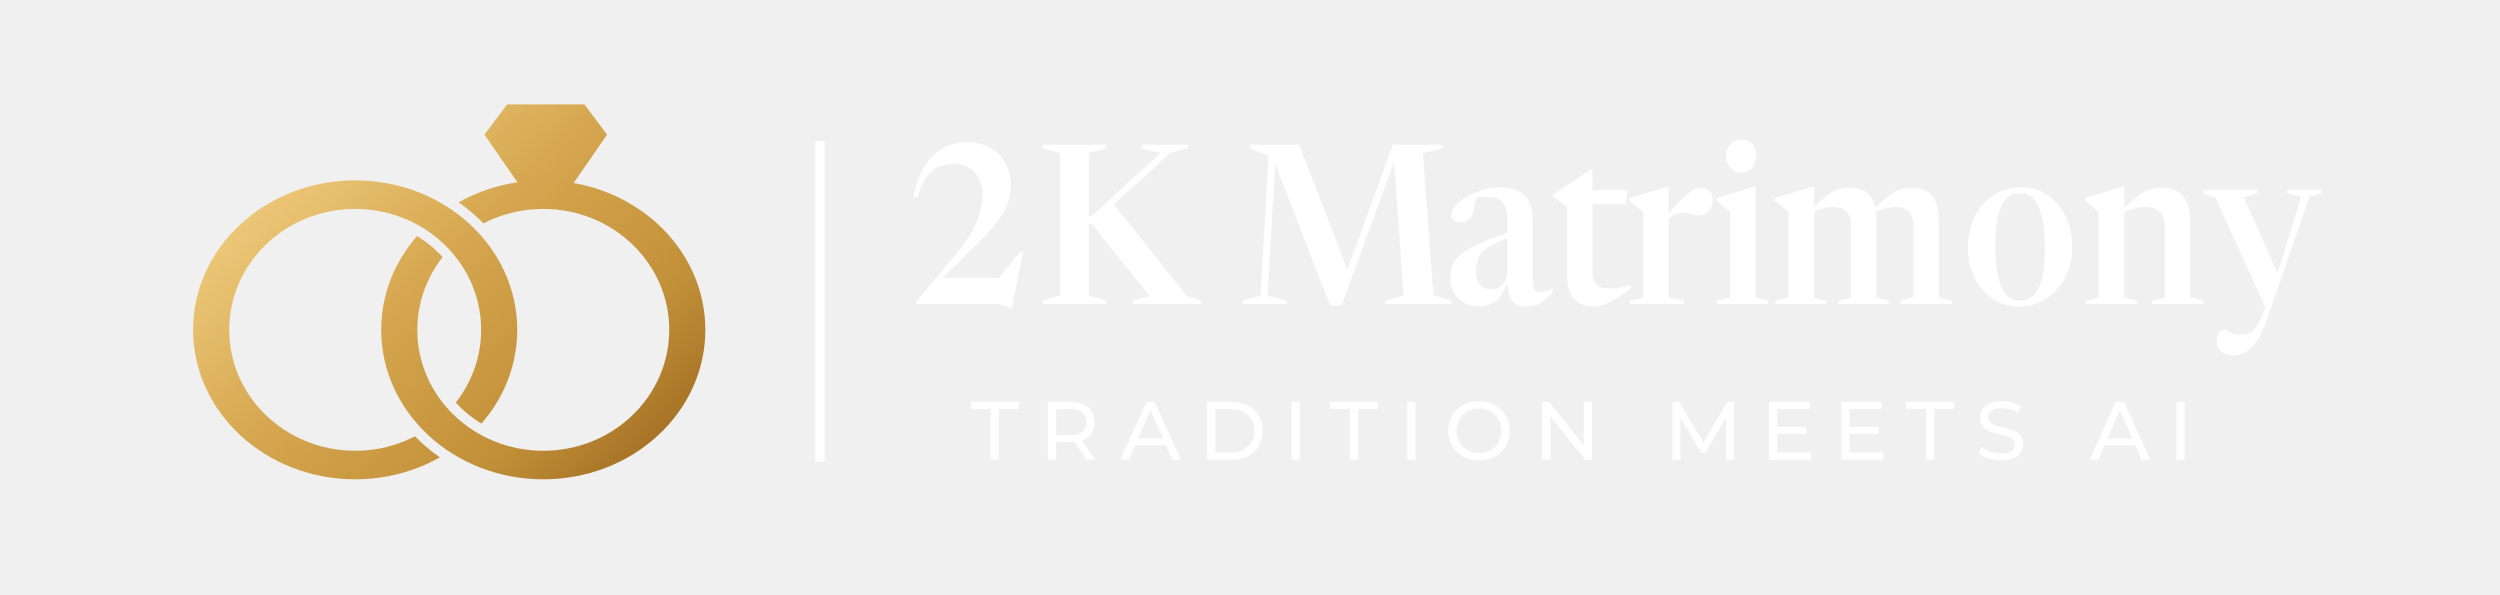
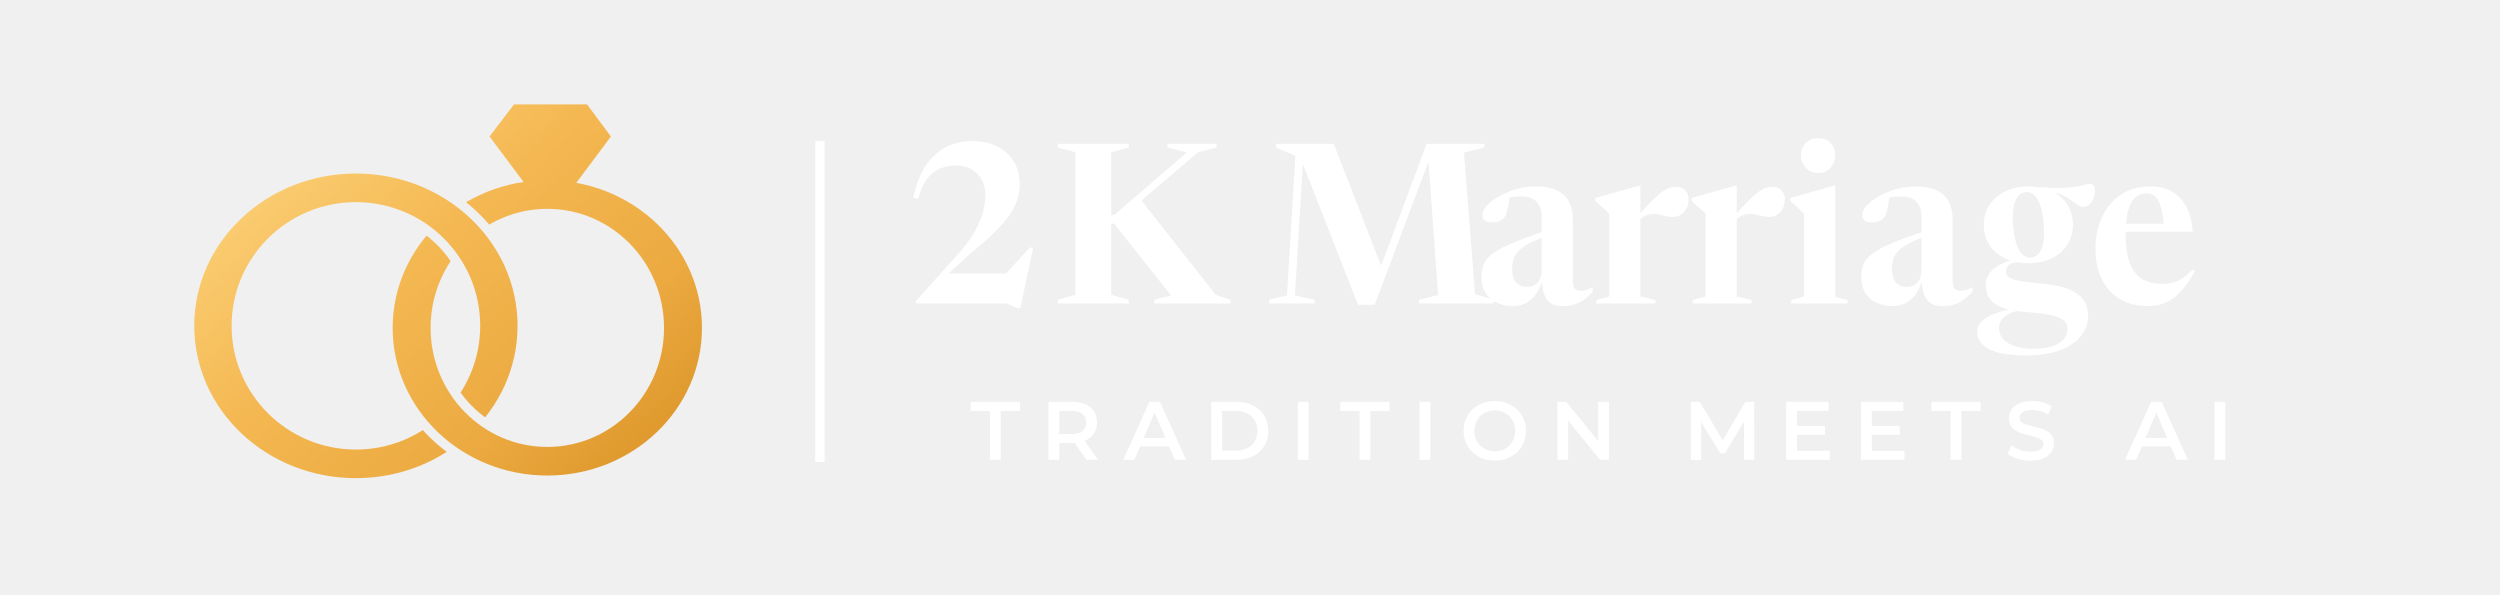
- <svg xmlns="http://www.w3.org/2000/svg" viewBox="0 0 479 114" width="479" height="114" role="img" aria-label="2K Matrimony - Horizontal">
-   <g transform="translate(-157.035,12.277) scale(0.32178)">
+ <svg xmlns="http://www.w3.org/2000/svg" viewBox="0 0 479 114" width="479" height="114" role="img" aria-label="2K Marriage - Horizontal">
+   <g transform="translate(-157.553,11.055) scale(0.22362)">
    <defs>
-       <linearGradient id="k9-gold" gradientUnits="userSpaceOnUse" x1="660" y1="24" x2="870" y2="247">
-         <stop offset="0" stop-color="#F3D184" />
-         <stop offset="0.42" stop-color="#D6A750" />
-         <stop offset="0.78" stop-color="#C18F38" />
-         <stop offset="1" stop-color="#A16E23" />
+       <linearGradient id="m9-gold" gradientUnits="userSpaceOnUse" x1="950" y1="40" x2="1240" y2="360">
+         <stop offset="0" stop-color="#FCD27A" />
+         <stop offset="0.4" stop-color="#F4B852" />
+         <stop offset="0.75" stop-color="#ECAA41" />
+         <stop offset="1" stop-color="#DE982C" />
      </linearGradient>
-       <clipPath id="k9-top">
-         <rect x="560" y="0" width="400" height="158.25" />
+       <clipPath id="m9-top">
+         <rect x="820" y="0" width="540" height="230.5" />
      </clipPath>
-       <clipPath id="k9-bot">
-         <rect x="560" y="158.25" width="400" height="200" />
+       <clipPath id="m9-bot">
+         <rect x="820" y="230.5" width="540" height="200" />
      </clipPath>
-       <mask id="k9-mR" maskUnits="userSpaceOnUse" x="560" y="0" width="400" height="300">
-         <rect x="560" y="0" width="400" height="300" fill="#fff" />
-         <path d="M597.00,158.25a102.50,95.00 0 1,0 205.00,0a102.50,95.00 0 1,0 -205.00,0ZM630.50,158.25a69.00,66.00 0 1,0 138.00,0a69.00,66.00 0 1,0 -138.00,0Z" fill-rule="evenodd" fill="#000" clip-path="url(#k9-top)" />
+       <mask id="m9-mR" maskUnits="userSpaceOnUse" x="820" y="0" width="540" height="420">
+         <rect x="820" y="0" width="540" height="420" fill="#fff" />
+         <path d="M863.00,229.75a146.50,138.50 0 1,0 293.00,0a146.50,138.50 0 1,0 -293.00,0ZM911.00,229.75a98.50,98.00 0 1,0 197.00,0a98.50,98.00 0 1,0 -197.00,0Z" fill-rule="evenodd" fill="#000" clip-path="url(#m9-top)" />
      </mask>
-       <mask id="k9-mL" maskUnits="userSpaceOnUse" x="560" y="0" width="400" height="300">
-         <rect x="560" y="0" width="400" height="300" fill="#fff" />
-         <path d="M709.00,158.25a102.50,95.00 0 1,0 205.00,0a102.50,95.00 0 1,0 -205.00,0ZM742.50,158.25a69.00,66.00 0 1,0 138.00,0a69.00,66.00 0 1,0 -138.00,0Z" fill-rule="evenodd" fill="#000" clip-path="url(#k9-bot)" />
+       <mask id="m9-mL" maskUnits="userSpaceOnUse" x="820" y="0" width="540" height="420">
+         <rect x="820" y="0" width="540" height="420" fill="#fff" />
+         <path d="M1033.00,231.50a140.50,134.50 0 1,0 281.00,0a140.50,134.50 0 1,0 -281.00,0ZM1081.50,231.50a92.00,94.00 0 1,0 184.00,0a92.00,94.00 0 1,0 -184.00,0Z" fill-rule="evenodd" fill="#000" clip-path="url(#m9-bot)" />
      </mask>
    </defs>
-     <g fill="url(#k9-gold)">
-       <path d="M715.00,158.25a96.50,89.00 0 1,0 193.00,0a96.50,89.00 0 1,0 -193.00,0ZM736.50,158.25a75.00,72.00 0 1,0 150.00,0a75.00,72.00 0 1,0 -150.00,0Z" fill-rule="evenodd" mask="url(#k9-mR)" />
-       <polygon points="790,24 836,24 849.5,42 826,76 800,76 776.5,42" />
-       <path d="M603.00,158.25a96.50,89.00 0 1,0 193.00,0a96.50,89.00 0 1,0 -193.00,0ZM624.50,158.25a75.00,72.00 0 1,0 150.00,0a75.00,72.00 0 1,0 -150.00,0Z" fill-rule="evenodd" mask="url(#k9-mL)" />
+     <g fill="url(#m9-gold)">
+       <path d="M1041.00,231.50a132.50,126.50 0 1,0 265.00,0a132.50,126.50 0 1,0 -265.00,0ZM1073.50,231.50a100.00,102.00 0 1,0 200.00,0a100.00,102.00 0 1,0 -200.00,0Z" fill-rule="evenodd" mask="url(#m9-mR)" />
+       <polygon points="1145,40 1207.5,40 1228,67.5 1194,113 1158,113 1124,67.5" />
+       <path d="M871.00,229.75a138.50,130.50 0 1,0 277.00,0a138.50,130.50 0 1,0 -277.00,0ZM903.00,229.75a106.50,106.00 0 1,0 213.00,0a106.50,106.00 0 1,0 -213.00,0Z" fill-rule="evenodd" mask="url(#m9-mL)" />
    </g>
  </g>
  <rect x="156.2" y="27" width="1.8" height="61.5" fill="#FFFFFF" />
-   <g transform="translate(46.962,-59.604) scale(0.33962)">
-     <path d="M420.86 337.7 437.21 317.59H438.93L432.52 349.14H431.26L425.55 347H378.54V345.74L401.24 318.66Q407.08 311.69 410.28 305.65Q413.48 299.62 414.77 294.47Q416.05 289.32 416.05 285.11Q416.05 277.25 411.57 272.57Q407.08 267.89 399.82 267.89Q395.01 267.89 391.01 269.77Q387.01 271.66 384.06 275.84Q381.12 280.02 379.46 286.93L377 286.36Q379.74 271.91 387.58 263.81Q395.41 255.7 406.96 255.7Q414.34 255.7 419.94 258.68Q425.55 261.67 428.72 267.07Q431.89 272.48 431.89 280.02Q431.89 283.91 430.89 287.84Q429.89 291.77 427.29 296.17Q424.69 300.56 419.89 305.97Q415.08 311.37 407.53 318.28L390.27 335.63L391.47 332.3H429.66Z M531.2 342.41 539.2 345.05V347H500.83V345.05L510.33 342.54L477.62 301.76H471.21V297.36H477.68L516.39 261.86L505.81 259.16V257.14H531.94V259.16L521.93 261.79L481.91 298.18L489.91 290.57ZM476.07 261.79V342.29L485.8 345.05V347H450V345.05L459.72 342.29V261.79L450 259.16V257.14H485.8V259.16Z  M670.39 342.04 680.45 345.05V347H643.28V345.05L653.52 342.35L648.14 264.5L649.06 264.62L618.52 347.94H612.23L580.33 266.07L581.24 265.94L576.84 342.48L587.59 345.05V347H563V345.05L572.84 342.48L577.35 263.62L566.95 259.16V257.14H594.62L622.87 330.16H620.98L647.51 257.14H675.53V259.16L664.5 261.92Z M715.34 305.59 715.62 308.48Q708.88 310.93 704.64 313.16Q700.41 315.39 698.21 317.69Q696.01 319.98 695.18 322.56Q694.35 325.13 694.35 328.27Q694.35 333.55 696.78 336.13Q699.21 338.71 702.87 338.71Q705.67 338.71 707.7 337.48Q709.73 336.26 710.88 333.9Q712.02 331.54 712.02 327.96V298.68Q712.02 292.84 709.31 289.69Q706.59 286.55 701.04 286.55Q698.3 286.55 695.75 286.93Q693.21 287.31 691.66 288.06L694.47 285.04Q694.18 288.19 693.78 290.79Q693.38 293.4 692.84 295.32Q692.29 297.23 691.55 298.24Q690.75 299.43 689.09 300.12Q687.43 300.82 685.55 300.82Q683.14 300.82 681.83 299.84Q680.51 298.87 680.51 296.92Q680.51 294.16 682.94 291.42Q685.37 288.69 689.32 286.36Q693.27 284.04 697.98 282.62Q702.7 281.21 707.22 281.21Q714.19 281.21 718.4 283.44Q722.6 285.67 724.52 289.73Q726.43 293.78 726.43 299.24V335.06Q726.43 336.95 726.97 338.11Q727.52 339.27 728.52 339.81Q729.52 340.34 730.78 340.34Q732.55 340.34 734.24 339.74Q735.92 339.15 737.75 337.89V340.15Q733.41 345.3 729.92 346.87Q726.43 348.45 722.37 348.45Q718.54 348.45 716.31 346.72Q714.08 344.99 713.08 341.56Q712.08 338.14 711.91 333.11L712.36 333.36Q711.28 338.01 709.08 341.38Q706.87 344.74 703.76 346.56Q700.64 348.38 696.87 348.38Q689.26 348.38 684.63 344.08Q680 339.77 680 331.98Q680 327.96 681.29 324.79Q682.57 321.61 686.2 318.76Q689.84 315.9 696.84 312.79Q703.84 309.68 715.34 305.59Z M760.12 329.41Q760.12 333.8 762.67 336.04Q765.21 338.27 769.67 338.27Q772.19 338.27 775.02 337.79Q777.85 337.32 781.62 336.19V338.39Q776.02 342.35 772.36 344.52Q768.7 346.69 765.93 347.57Q763.15 348.45 760.24 348.45Q756.18 348.45 752.92 346.65Q749.66 344.86 747.71 341Q745.77 337.13 745.77 330.98V292.4L737.88 286.36V285.23Q738.45 284.79 739.99 283.79Q741.54 282.78 743.71 281.37Q745.88 279.95 748.46 278.23Q751.03 276.5 753.86 274.64Q756.69 272.79 759.38 270.97H760.12V284.73ZM754.92 290.7V282.66H779.85L778.82 290.7Z M821.83 281.46Q824.69 281.46 826.32 283.28Q827.95 285.11 827.95 288.19Q827.95 292.02 825.74 294.53Q823.54 297.05 820.28 297.05Q818.51 297.05 817.02 296.64Q815.54 296.23 814.02 295.85Q812.51 295.47 810.51 295.47Q808.85 295.47 807.42 296.01Q805.99 296.54 804.67 297.58Q803.36 298.62 801.93 300.12L801.87 297.3Q806.39 291.89 809.5 288.72Q812.62 285.55 814.77 283.98Q816.91 282.4 818.54 281.93Q820.17 281.46 821.83 281.46ZM803.13 293.34V343.23L811.59 345.18V347H781.4V345.18L788.72 343.23V295.22Q787.98 294.53 787 293.75Q786.03 292.96 784.57 291.74Q783.12 290.51 781 288.63V287.24L802.56 280.71H803.13Z M844.07 272.79Q840.06 272.79 837.72 269.87Q835.37 266.95 835.37 263.24Q835.37 259.53 837.72 256.89Q840.06 254.25 844.07 254.25Q848.13 254.25 850.36 256.89Q852.59 259.53 852.59 263.24Q852.59 266.95 850.36 269.87Q848.13 272.79 844.07 272.79ZM852.13 280.71V293.34V343.29L859.22 345.18V347H830.4V345.18L837.72 343.23V295.22Q837.09 294.66 835.95 293.68Q834.8 292.71 833.29 291.42Q831.77 290.13 830 288.63V287.24L851.5 280.71Z M885.13 294.03V343.29L892.1 345.18V347H863.4V345.18L870.72 343.23V295.22Q869.8 294.34 868.09 292.8Q866.37 291.26 863 288.63V287.24L884.56 280.71H885.13ZM920.35 300.19V343.29L927.33 345.18V347H898.91V345.18L905.94 343.29V302.76Q905.94 299.18 904.86 296.89Q903.77 294.59 901.57 293.46Q899.37 292.33 895.88 292.33Q892.51 292.33 889.25 293.37Q885.99 294.41 883.41 295.79L882.9 294.22Q887.13 290.07 890.22 287.53Q893.31 284.98 895.74 283.66Q898.17 282.34 900.4 281.87Q902.63 281.4 905.26 281.4Q910.4 281.4 913.75 283.44Q917.09 285.48 918.72 289.66Q920.35 293.84 920.35 300.19ZM955.52 300.19V343.23L962.84 345.18V347H934.08V345.18L941.11 343.29V302.76Q941.11 299.18 940.05 296.89Q938.99 294.59 936.79 293.46Q934.59 292.33 931.1 292.33Q927.67 292.33 924.41 293.37Q921.15 294.41 918.58 295.79L918.12 294.22Q922.35 290.07 925.44 287.53Q928.53 284.98 930.93 283.66Q933.33 282.34 935.59 281.87Q937.85 281.4 940.42 281.4Q948.2 281.4 951.86 286.02Q955.52 290.64 955.52 300.19Z M1001.28 345.05Q1006.02 345.05 1009.14 341.85Q1012.26 338.64 1013.8 332.08Q1015.34 325.51 1015.34 315.58Q1015.34 305.34 1013.83 298.46Q1012.31 291.58 1009.25 288.09Q1006.19 284.6 1001.45 284.6Q996.64 284.6 993.53 287.81Q990.41 291.01 988.9 297.58Q987.38 304.15 987.38 314.07Q987.38 324.25 988.87 331.17Q990.35 338.08 993.44 341.56Q996.53 345.05 1001.28 345.05ZM1000.88 348.45Q992.64 348.45 986.12 344.17Q979.61 339.9 975.8 332.33Q972 324.76 972 314.89Q972 304.96 975.95 297.36Q979.89 289.76 986.64 285.48Q993.39 281.21 1001.79 281.21Q1010.2 281.21 1016.72 285.48Q1023.23 289.76 1026.98 297.33Q1030.72 304.9 1030.72 314.77Q1030.72 324.69 1026.69 332.3Q1022.66 339.9 1015.89 344.17Q1009.11 348.45 1000.88 348.45Z M1060.13 294.22V343.29L1067.28 345.18V347H1038.4V345.18L1045.72 343.23V295.22Q1044.8 294.34 1043.09 292.8Q1041.37 291.26 1038 288.63V287.24L1059.56 280.71H1060.13ZM1075.85 345.18 1083 343.29V303.71Q1083 299.81 1081.83 297.3Q1080.66 294.78 1078.26 293.56Q1075.85 292.33 1072.08 292.33Q1068.31 292.33 1064.76 293.5Q1061.22 294.66 1058.47 296.1L1057.9 294.85Q1062.36 290.51 1065.59 287.84Q1068.82 285.17 1071.39 283.79Q1073.97 282.4 1076.34 281.9Q1078.71 281.4 1081.51 281.4Q1089.69 281.4 1093.55 286.3Q1097.41 291.2 1097.41 301.26V343.23L1104.73 345.18V347H1075.85Z M1147.86 332.42 1140.48 350.39 1111.66 287.18 1104.86 284.67V282.66H1135.33V284.73L1127.67 286.87ZM1121.27 376.03Q1117.38 376.03 1114.83 373.8Q1112.29 371.57 1112.29 367.36Q1112.29 365.41 1112.89 364.09Q1113.49 362.77 1114.41 362.08Q1115.32 361.39 1116.18 361.39Q1116.81 361.39 1118.04 362.11Q1119.27 362.83 1121.12 363.56Q1122.98 364.28 1125.38 364.28Q1128.24 364.28 1130.33 363.49Q1132.42 362.71 1134.1 360.64Q1135.79 358.56 1137.33 354.73L1141.22 344.8L1145.11 334.62L1159.92 286.55L1152.09 284.73V282.66H1171.53V284.73L1164.67 286.49L1141.11 354.54Q1138.19 362.71 1135.22 367.39Q1132.25 372.07 1128.84 374.05Q1125.44 376.03 1121.27 376.03Z" fill="#FFFFFF" />
+   <g transform="translate(70.349,-49.339) scale(0.20972)">
+     <path d="M573.43 496.38 605.36 461.39H608.5L596.74 516.78H594.3L583.91 512.5H501.45V510.15L539.55 467.71Q549.34 456.9 554.83 447.31Q560.31 437.72 562.51 429.35Q564.72 420.99 564.72 413.85Q564.72 401.3 557.23 393.9Q549.73 386.5 537.69 386.5Q529.56 386.5 522.8 389.51Q516.04 392.52 511.14 399.21Q506.25 405.89 503.41 416.91L499 415.89Q503.7 391.4 517.71 377.78Q531.71 364.16 552.28 364.16Q565.4 364.16 575.25 368.96Q585.09 373.75 590.62 382.63Q596.16 391.5 596.16 403.95Q596.16 410.28 594.34 416.65Q592.53 423.03 587.83 430.22Q583.13 437.41 574.41 446.24Q565.7 455.06 551.89 466.18L525.93 490.06L527.6 485.16H594.2Z M775.36 504.75 788.78 509.13V512.5H719.15V509.13L734.42 505.15L682.42 439.56H670.57V431.7H682.52L748.92 374.47L731.09 369.98V366.61H776.05V369.98L758.81 374.57L690.65 432.72L707 417.93ZM679.77 374.36V504.64L695.84 509.13V512.5H631V509.13L647.06 504.64V374.36L631 369.98V366.61H695.84V369.98Z  M1012.14 504.03 1029.18 509.13V512.5H960.92V509.13L978.45 504.85L969.34 379.36L970.91 379.57L920.47 513.72H905.29L853.38 381.4L855.05 381.1L847.6 505.15L865.43 509.13V512.5H824V509.13L840.36 505.15L848 377.63L830.17 369.98V366.61H883.06L927.91 482.2H924.78L967.97 366.61H1020.66V369.98L1002.05 374.77Z M1078.23 445.68 1078.43 450.57Q1068.15 454.25 1061.73 457.61Q1055.32 460.98 1051.94 464.5Q1048.56 468.02 1047.28 472.05Q1046.01 476.08 1046.01 480.98Q1046.01 489.44 1049.78 493.42Q1053.55 497.4 1059.33 497.4Q1063.44 497.4 1066.53 495.67Q1069.61 493.93 1071.33 490.41Q1073.04 486.89 1073.04 481.49V433.54Q1073.04 424.56 1068.54 419.66Q1064.03 414.76 1054.92 414.76Q1050.32 414.76 1046.26 415.33Q1042.19 415.89 1039.64 416.91L1044.05 411.5Q1043.46 417.42 1042.78 421.8Q1042.09 426.19 1041.16 429.2Q1040.23 432.21 1039.06 433.84Q1037.49 435.88 1034.55 437.16Q1031.61 438.43 1028.09 438.43Q1023.58 438.43 1021.23 436.75Q1018.88 435.07 1018.88 431.9Q1018.88 427.41 1023.19 422.82Q1027.5 418.23 1034.55 414.31Q1041.6 410.38 1050.17 407.98Q1058.74 405.58 1067.36 405.58Q1079.8 405.58 1087.29 409.31Q1094.78 413.03 1098.16 419.92Q1101.54 426.8 1101.54 436.09V492.91Q1101.54 495.77 1102.42 497.55Q1103.31 499.34 1104.92 500.16Q1106.54 500.97 1108.69 500.97Q1111.43 500.97 1114.13 500.16Q1116.82 499.34 1119.66 497.5V501.79Q1112.22 509.75 1105.95 512.35Q1099.68 514.95 1092.14 514.95Q1085.19 514.95 1081.07 512.09Q1076.96 509.24 1075.1 503.47Q1073.24 497.71 1072.94 488.93L1073.92 489.55Q1072.06 497.71 1068.24 503.32Q1064.42 508.93 1059.04 511.89Q1053.65 514.85 1047.09 514.85Q1033.57 514.85 1025.79 507.76Q1018 500.67 1018 488.02Q1018 481.59 1020.15 476.49Q1022.31 471.39 1028.48 466.79Q1034.65 462.2 1046.65 457.15Q1058.65 452.1 1078.23 445.68Z M1196.14 405.99Q1201.23 405.99 1204.22 409.2Q1207.21 412.42 1207.21 417.72Q1207.21 424.35 1203.09 428.89Q1198.98 433.43 1192.91 433.43Q1189.48 433.43 1186.74 432.77Q1184 432.11 1181.25 431.39Q1178.51 430.68 1174.99 430.68Q1172.15 430.68 1169.75 431.5Q1167.35 432.31 1165.14 433.84Q1162.94 435.37 1160.69 437.82L1160.59 433.13Q1168.52 423.95 1173.96 418.54Q1179.39 413.13 1183.26 410.43Q1187.13 407.72 1190.12 406.86Q1193.1 405.99 1196.14 405.99ZM1163.23 425.78V506.17L1176.85 509.44V512.5H1123.08V509.44L1134.73 506.17V430.27Q1133.46 429.05 1131.89 427.72Q1130.32 426.39 1127.97 424.25Q1125.62 422.11 1122 418.74V416.19L1161.96 404.87H1163.23Z M1284.14 405.99Q1289.23 405.99 1292.22 409.2Q1295.21 412.42 1295.21 417.72Q1295.21 424.35 1291.09 428.89Q1286.98 433.43 1280.91 433.43Q1277.48 433.43 1274.74 432.77Q1272 432.11 1269.25 431.39Q1266.51 430.68 1262.99 430.68Q1260.15 430.68 1257.75 431.5Q1255.35 432.31 1253.14 433.84Q1250.94 435.37 1248.69 437.82L1248.59 433.13Q1256.52 423.95 1261.96 418.54Q1267.39 413.13 1271.26 410.43Q1275.13 407.72 1278.12 406.86Q1281.1 405.99 1284.14 405.99ZM1251.23 425.78V506.17L1264.85 509.44V512.5H1211.08V509.44L1222.73 506.17V430.27Q1221.46 429.05 1219.89 427.72Q1218.32 426.39 1215.97 424.25Q1213.62 422.11 1210 418.74V416.19L1249.96 404.87H1251.23Z M1325.76 393.34Q1318.41 393.34 1314.15 388.34Q1309.89 383.34 1309.89 376.91Q1309.89 370.59 1314.15 366.1Q1318.41 361.61 1325.76 361.61Q1333.1 361.61 1337.17 366.1Q1341.23 370.59 1341.23 376.91Q1341.23 383.34 1337.17 388.34Q1333.1 393.34 1325.76 393.34ZM1341.23 404.87V425.78V506.38L1352.5 509.44V512.5H1301.08V509.44L1312.73 506.17V430.27Q1311.65 429.25 1309.79 427.62Q1307.93 425.99 1305.48 423.74Q1303.04 421.5 1300 418.74V416.19L1339.96 404.87Z M1425.23 445.68 1425.43 450.57Q1415.15 454.25 1408.73 457.61Q1402.32 460.98 1398.94 464.5Q1395.56 468.02 1394.28 472.05Q1393.01 476.08 1393.01 480.98Q1393.01 489.44 1396.78 493.42Q1400.55 497.4 1406.33 497.4Q1410.44 497.4 1413.53 495.67Q1416.61 493.93 1418.33 490.41Q1420.04 486.89 1420.04 481.49V433.54Q1420.04 424.56 1415.54 419.66Q1411.03 414.76 1401.92 414.76Q1397.32 414.76 1393.26 415.33Q1389.19 415.89 1386.64 416.91L1391.05 411.5Q1390.46 417.42 1389.78 421.8Q1389.09 426.19 1388.16 429.2Q1387.23 432.21 1386.06 433.84Q1384.49 435.88 1381.55 437.16Q1378.61 438.43 1375.09 438.43Q1370.58 438.43 1368.23 436.75Q1365.88 435.07 1365.88 431.9Q1365.88 427.41 1370.19 422.82Q1374.5 418.23 1381.55 414.31Q1388.6 410.38 1397.17 407.98Q1405.74 405.58 1414.36 405.58Q1426.8 405.58 1434.29 409.31Q1441.78 413.03 1445.16 419.92Q1448.54 426.8 1448.54 436.09V492.91Q1448.54 495.77 1449.42 497.55Q1450.31 499.34 1451.92 500.16Q1453.54 500.97 1455.69 500.97Q1458.43 500.97 1461.13 500.16Q1463.82 499.34 1466.66 497.5V501.79Q1459.22 509.75 1452.95 512.35Q1446.68 514.95 1439.14 514.95Q1432.19 514.95 1428.07 512.09Q1423.96 509.24 1422.1 503.47Q1420.24 497.71 1419.94 488.93L1420.92 489.55Q1419.06 497.71 1415.24 503.32Q1411.42 508.93 1406.04 511.89Q1400.65 514.85 1394.09 514.85Q1380.57 514.85 1372.79 507.76Q1365 500.67 1365 488.02Q1365 481.59 1367.15 476.49Q1369.31 471.39 1375.48 466.79Q1381.65 462.2 1393.65 457.15Q1405.65 452.1 1425.23 445.68Z M1515.07 559.94Q1502.83 559.94 1494.36 558.31Q1485.89 556.67 1480.75 553.67Q1475.6 550.66 1473.3 546.73Q1471 542.8 1471 538.31Q1471 534.54 1473.15 531.22Q1475.31 527.91 1480.01 525.1Q1484.71 522.29 1492.5 519.9Q1500.28 517.5 1511.55 515.46H1520.26L1520.17 516.89Q1508.9 518.32 1502.54 520.87Q1496.17 523.42 1493.53 526.99Q1490.88 530.56 1490.88 535.05Q1490.88 540.96 1494.8 545.2Q1498.72 549.43 1505.77 551.68Q1512.82 553.92 1522.52 553.92Q1533.09 553.92 1539.9 551.52Q1546.71 549.13 1550.04 545.04Q1553.37 540.96 1553.37 535.86Q1553.37 531.78 1551.02 529.13Q1548.67 526.48 1543.72 524.74Q1538.77 523.01 1531.04 521.89Q1523.3 520.76 1512.53 520.05Q1503.03 519.13 1496.56 517.19Q1490.1 515.25 1486.18 512.09Q1482.26 508.93 1480.5 504.8Q1478.74 500.67 1478.74 495.46Q1478.74 486.89 1486.38 480.57Q1494.02 474.24 1508.12 471.79L1509.39 474.45Q1502.63 474.96 1499.94 477.35Q1497.25 479.75 1497.25 482.71Q1497.25 485.36 1498.42 487.15Q1499.6 488.93 1502.98 490.21Q1506.36 491.48 1512.67 492.4Q1518.99 493.32 1529.27 494.24Q1540.93 495.26 1549.06 497.6Q1557.19 499.95 1562.33 503.68Q1567.47 507.4 1569.87 512.45Q1572.27 517.5 1572.27 524.03Q1572.27 533.52 1566.15 541.68Q1560.03 549.84 1547.39 554.89Q1534.76 559.94 1515.07 559.94ZM1517.72 475.77Q1505.67 475.77 1496.46 471.39Q1487.26 467 1482.12 459.14Q1476.97 451.29 1476.97 440.78Q1476.97 430.37 1482.21 422.47Q1487.45 414.56 1496.61 410.07Q1505.77 405.58 1517.42 405.58Q1526.73 405.58 1534.27 408.08Q1541.81 410.58 1547.25 415.27Q1552.68 419.97 1555.57 426.39Q1558.46 432.82 1558.46 440.68Q1558.46 450.98 1553.27 458.89Q1548.08 466.79 1538.92 471.28Q1529.76 475.77 1517.72 475.77ZM1519.87 470.57Q1526.73 469.86 1529.71 462.51Q1532.7 455.16 1531.82 443.02Q1531.04 427.11 1526.78 418.69Q1522.52 410.28 1515.27 410.79Q1508.9 411.3 1505.87 418.69Q1502.83 426.09 1503.52 438.23Q1504.3 453.94 1508.61 462.51Q1512.92 471.08 1519.87 470.57ZM1531.14 409.77 1526.14 406.3Q1540.15 407.21 1548.81 406.91Q1557.48 406.6 1562.28 405.68Q1567.08 404.77 1569.53 404Q1571.98 403.24 1573.74 403.24Q1575.7 403.24 1577.07 404.66Q1578.44 406.09 1578.44 409.66Q1578.44 415.99 1575.26 420.17Q1572.07 424.35 1568.06 424.35Q1565.32 424.35 1562.52 422.31Q1559.73 420.27 1555.82 417.52Q1551.9 414.76 1545.97 412.47Q1540.05 410.17 1531.14 409.77Z M1629.05 405.58Q1640.7 405.58 1649.03 410.43Q1657.35 415.27 1662.15 424.51Q1666.95 433.74 1667.83 447H1602.02V439.66H1654.41L1641.68 444.35Q1640.9 432.31 1638.99 425.22Q1637.08 418.13 1633.85 415.02Q1630.61 411.91 1625.82 411.91Q1619.74 411.91 1615.38 415.68Q1611.03 419.46 1608.77 427.72Q1606.52 435.98 1606.52 449.35Q1606.52 465.57 1610.34 475.57Q1614.16 485.57 1621.6 490.11Q1629.05 494.65 1639.82 494.65Q1645.21 494.65 1650.01 493.32Q1654.81 491.99 1659.26 489.04Q1663.72 486.08 1667.73 481.38L1669.79 483.12Q1663.23 495.05 1656.57 501.99Q1649.91 508.93 1642.61 511.94Q1635.32 514.95 1626.6 514.95Q1612.69 514.95 1601.92 508.83Q1591.14 502.71 1585.07 490.92Q1579 479.14 1579 462.31Q1579 447 1584.78 434.1Q1590.56 421.19 1601.72 413.39Q1612.89 405.58 1629.05 405.58Z" fill="#FFFFFF" />
  </g>
-   <g transform="translate(-47.772,-100.870) scale(0.462)">
-     <path d="M514.23 409V387.98H506V385H525.85V387.98H517.62V409Z M538 409V385H547.36Q552.02 385 554.7 387.21Q557.37 389.42 557.37 393.37Q557.37 395.97 556.17 397.84Q554.97 399.71 552.74 400.7Q550.51 401.7 547.36 401.7H539.89L541.43 400.12V409ZM554.05 409 547.94 400.29H551.61L557.78 409ZM541.43 400.46 539.89 398.78H547.26Q550.55 398.78 552.25 397.36Q553.94 395.94 553.94 393.37Q553.94 390.79 552.25 389.39Q550.55 387.98 547.26 387.98H539.89L541.43 386.27Z M568 409 578.87 385H582.26L593.17 409H589.57L579.86 386.92H581.23L571.53 409ZM572.63 403 573.55 400.26H587.06L588.06 403Z M604 409V385H614.11Q617.95 385 620.89 386.51Q623.82 388.02 625.45 390.73Q627.07 393.43 627.07 397Q627.07 400.57 625.45 403.27Q623.82 405.98 620.89 407.49Q617.95 409 614.11 409ZM607.43 406.02H613.91Q616.89 406.02 619.07 404.89Q621.25 403.75 622.45 401.71Q623.65 399.67 623.65 397Q623.65 394.29 622.45 392.27Q621.25 390.25 619.07 389.11Q616.89 387.98 613.91 387.98H607.43Z M639 409V385H642.43V409Z M663.23 409V387.98H655V385H674.85V387.98H666.62V409Z M687 409V385H690.43V409Z M716.79 409.27Q714.05 409.27 711.7 408.35Q709.35 407.42 707.63 405.76Q705.92 404.1 704.96 401.87Q704 399.64 704 397Q704 394.36 704.96 392.13Q705.92 389.9 707.63 388.24Q709.35 386.58 711.68 385.65Q714.01 384.73 716.79 384.73Q719.53 384.73 721.85 385.63Q724.16 386.54 725.89 388.21Q727.62 389.87 728.57 392.1Q729.51 394.33 729.51 397Q729.51 399.67 728.57 401.9Q727.62 404.13 725.89 405.79Q724.16 407.46 721.85 408.37Q719.53 409.27 716.79 409.27ZM716.79 406.22Q718.78 406.22 720.47 405.54Q722.17 404.85 723.42 403.6Q724.67 402.35 725.38 400.67Q726.08 398.99 726.08 397Q726.08 395.01 725.38 393.33Q724.67 391.65 723.42 390.4Q722.17 389.15 720.47 388.46Q718.78 387.78 716.79 387.78Q714.77 387.78 713.07 388.46Q711.37 389.15 710.1 390.4Q708.83 391.65 708.13 393.33Q707.43 395.01 707.43 397Q707.43 398.99 708.13 400.67Q708.83 402.35 710.1 403.6Q711.37 404.85 713.07 405.54Q714.77 406.22 716.79 406.22Z M743 409V385H745.81L761.69 404.71H760.21V385H763.64V409H760.83L744.95 389.29H746.43V409Z  M797 409V385H799.81L810.58 403.14H809.07L819.7 385H822.51L822.54 409H819.25L819.22 390.18H820.01L810.54 406.09H808.97L799.43 390.18H800.29V409Z M837 409V385H853.94V387.98H840.43V406.02H854.42V409ZM840.12 398.27V395.35H852.46V398.27Z M867 409V385H883.94V387.98H870.43V406.02H884.42V409ZM870.12 398.27V395.35H882.46V398.27Z M902.23 409V387.98H894V385H913.85V387.98H905.62V409Z M933.19 409.27Q930.45 409.27 927.94 408.43Q925.44 407.59 924 406.26L925.27 403.58Q926.64 404.78 928.77 405.57Q930.89 406.36 933.19 406.36Q935.28 406.36 936.58 405.88Q937.89 405.4 938.5 404.56Q939.12 403.72 939.12 402.66Q939.12 401.42 938.31 400.67Q937.51 399.91 936.22 399.45Q934.94 398.99 933.39 398.65Q931.85 398.3 930.29 397.84Q928.73 397.38 927.45 396.66Q926.16 395.94 925.37 394.72Q924.58 393.5 924.58 391.58Q924.58 389.73 925.56 388.17Q926.54 386.61 928.58 385.67Q930.62 384.73 933.77 384.73Q935.86 384.73 937.92 385.27Q939.98 385.82 941.49 386.85L940.35 389.59Q938.81 388.57 937.1 388.1Q935.38 387.64 933.77 387.64Q931.75 387.64 930.45 388.15Q929.14 388.67 928.54 389.53Q927.94 390.38 927.94 391.45Q927.94 392.71 928.75 393.47Q929.55 394.22 930.84 394.67Q932.13 395.11 933.67 395.47Q935.21 395.83 936.77 396.28Q938.33 396.73 939.62 397.45Q940.9 398.17 941.69 399.37Q942.48 400.57 942.48 402.45Q942.48 404.27 941.49 405.83Q940.49 407.39 938.42 408.33Q936.34 409.27 933.19 409.27Z  M970 409 980.87 385H984.26L995.17 409H991.57L981.86 386.92H983.23L973.53 409ZM974.63 403 975.55 400.26H989.06L990.06 403Z M1006 409V385H1009.43V409Z" fill="#FFFFFF" />
+   <g transform="translate(1.094,-85.987) scale(0.28101)">
+     <path d="M671.09 619.5V586.21H658V580H691.52V586.21H678.43V619.5Z M711 619.5V580H727.2Q735.1 580 739.58 583.72Q744.07 587.45 744.07 594.05Q744.07 598.4 742.04 601.53Q740 604.66 736.25 606.32Q732.5 607.99 727.25 607.99H715.06L718.34 604.66V619.5ZM736.84 619.5 726.86 605.17H734.7L744.74 619.5ZM718.34 605.45 715.06 601.95H726.91Q731.77 601.95 734.22 599.86Q736.68 597.77 736.68 594.05Q736.68 590.27 734.22 588.24Q731.77 586.21 726.91 586.21H715.06L718.34 582.6Z M762 619.5 779.77 580H787L804.83 619.5H797.15L781.86 583.89H784.8L769.56 619.5ZM770.18 610.36 772.16 604.6H793.49L795.46 610.36Z M822 619.5V580H839.27Q845.7 580 850.55 582.48Q855.41 584.97 858.11 589.37Q860.82 593.77 860.82 599.75Q860.82 605.67 858.11 610.1Q855.41 614.53 850.55 617.02Q845.7 619.5 839.27 619.5ZM829.34 613.29H838.93Q843.33 613.29 846.6 611.6Q849.88 609.91 851.65 606.86Q853.43 603.81 853.43 599.75Q853.43 595.63 851.65 592.61Q849.88 589.59 846.6 587.9Q843.33 586.21 838.93 586.21H829.34Z M881 619.5V580H888.34V619.5Z M923.09 619.5V586.21H910V580H943.52V586.21H930.43V619.5Z M964 619.5V580H971.34V619.5Z M1015.33 620.06Q1010.7 620.06 1006.81 618.54Q1002.92 617.02 1000.04 614.28Q997.16 611.54 995.58 607.85Q994 604.15 994 599.75Q994 595.35 995.58 591.65Q997.16 587.96 1000.04 585.22Q1002.92 582.48 1006.81 580.96Q1010.7 579.44 1015.27 579.44Q1019.9 579.44 1023.77 580.96Q1027.63 582.48 1030.51 585.22Q1033.39 587.96 1034.97 591.65Q1036.55 595.35 1036.55 599.75Q1036.55 604.15 1034.97 607.88Q1033.39 611.6 1030.51 614.31Q1027.63 617.02 1023.77 618.54Q1019.9 620.06 1015.33 620.06ZM1015.27 613.63Q1018.26 613.63 1020.8 612.62Q1023.34 611.6 1025.2 609.71Q1027.07 607.82 1028.11 605.31Q1029.15 602.8 1029.15 599.75Q1029.15 596.7 1028.11 594.19Q1027.07 591.68 1025.2 589.79Q1023.34 587.9 1020.8 586.88Q1018.26 585.87 1015.27 585.87Q1012.28 585.87 1009.77 586.88Q1007.26 587.9 1005.37 589.79Q1003.48 591.68 1002.44 594.19Q1001.39 596.7 1001.39 599.75Q1001.39 602.74 1002.44 605.28Q1003.48 607.82 1005.34 609.71Q1007.2 611.6 1009.74 612.62Q1012.28 613.63 1015.27 613.63Z M1058 619.5V580H1064.04L1088.81 610.41H1085.82V580H1093.1V619.5H1087.06L1062.29 589.09H1065.28V619.5Z  M1149 619.5V580H1155.04L1172.31 608.84H1169.14L1186.13 580H1192.17L1192.22 619.5H1185.28L1185.23 590.89H1186.69L1172.25 614.99H1168.98L1154.3 590.89H1156V619.5Z M1214 619.5V580H1242.84V586.15H1221.34V613.35H1243.62V619.5ZM1220.77 602.46V596.42H1240.41V602.46Z M1265 619.5V580H1293.84V586.15H1272.34V613.35H1294.62V619.5ZM1271.77 602.46V596.42H1291.41V602.46Z M1326.09 619.5V586.21H1313V580H1346.52V586.21H1333.43V619.5Z M1380.57 620.06Q1375.95 620.06 1371.72 618.74Q1367.48 617.41 1365 615.32L1367.54 609.62Q1369.91 611.49 1373.41 612.73Q1376.91 613.97 1380.57 613.97Q1383.68 613.97 1385.6 613.29Q1387.52 612.62 1388.42 611.46Q1389.32 610.3 1389.32 608.84Q1389.32 607.03 1388.02 605.93Q1386.73 604.83 1384.67 604.18Q1382.61 603.53 1380.09 602.97Q1377.58 602.4 1375.07 601.64Q1372.56 600.88 1370.5 599.67Q1368.44 598.45 1367.14 596.42Q1365.85 594.39 1365.85 591.23Q1365.85 588.01 1367.57 585.33Q1369.29 582.65 1372.82 581.04Q1376.34 579.44 1381.76 579.44Q1385.31 579.44 1388.81 580.34Q1392.31 581.24 1394.91 582.93L1392.59 588.63Q1389.94 587.05 1387.12 586.29Q1384.3 585.53 1381.7 585.53Q1378.66 585.53 1376.77 586.26Q1374.88 587 1374 588.18Q1373.13 589.37 1373.13 590.89Q1373.13 592.7 1374.4 593.8Q1375.67 594.9 1377.72 595.52Q1379.78 596.14 1382.32 596.73Q1384.86 597.32 1387.37 598.06Q1389.88 598.79 1391.94 599.98Q1394 601.16 1395.27 603.19Q1396.54 605.22 1396.54 608.33Q1396.54 611.49 1394.82 614.17Q1393.1 616.85 1389.55 618.46Q1385.99 620.06 1380.57 620.06Z  M1445 619.5 1462.78 580H1470L1487.83 619.5H1480.15L1464.86 583.89H1467.8L1452.56 619.5ZM1453.18 610.36 1455.16 604.6H1476.49L1478.46 610.36Z M1506 619.5V580H1513.34V619.5Z" fill="#FFFFFF" />
  </g>
</svg>
